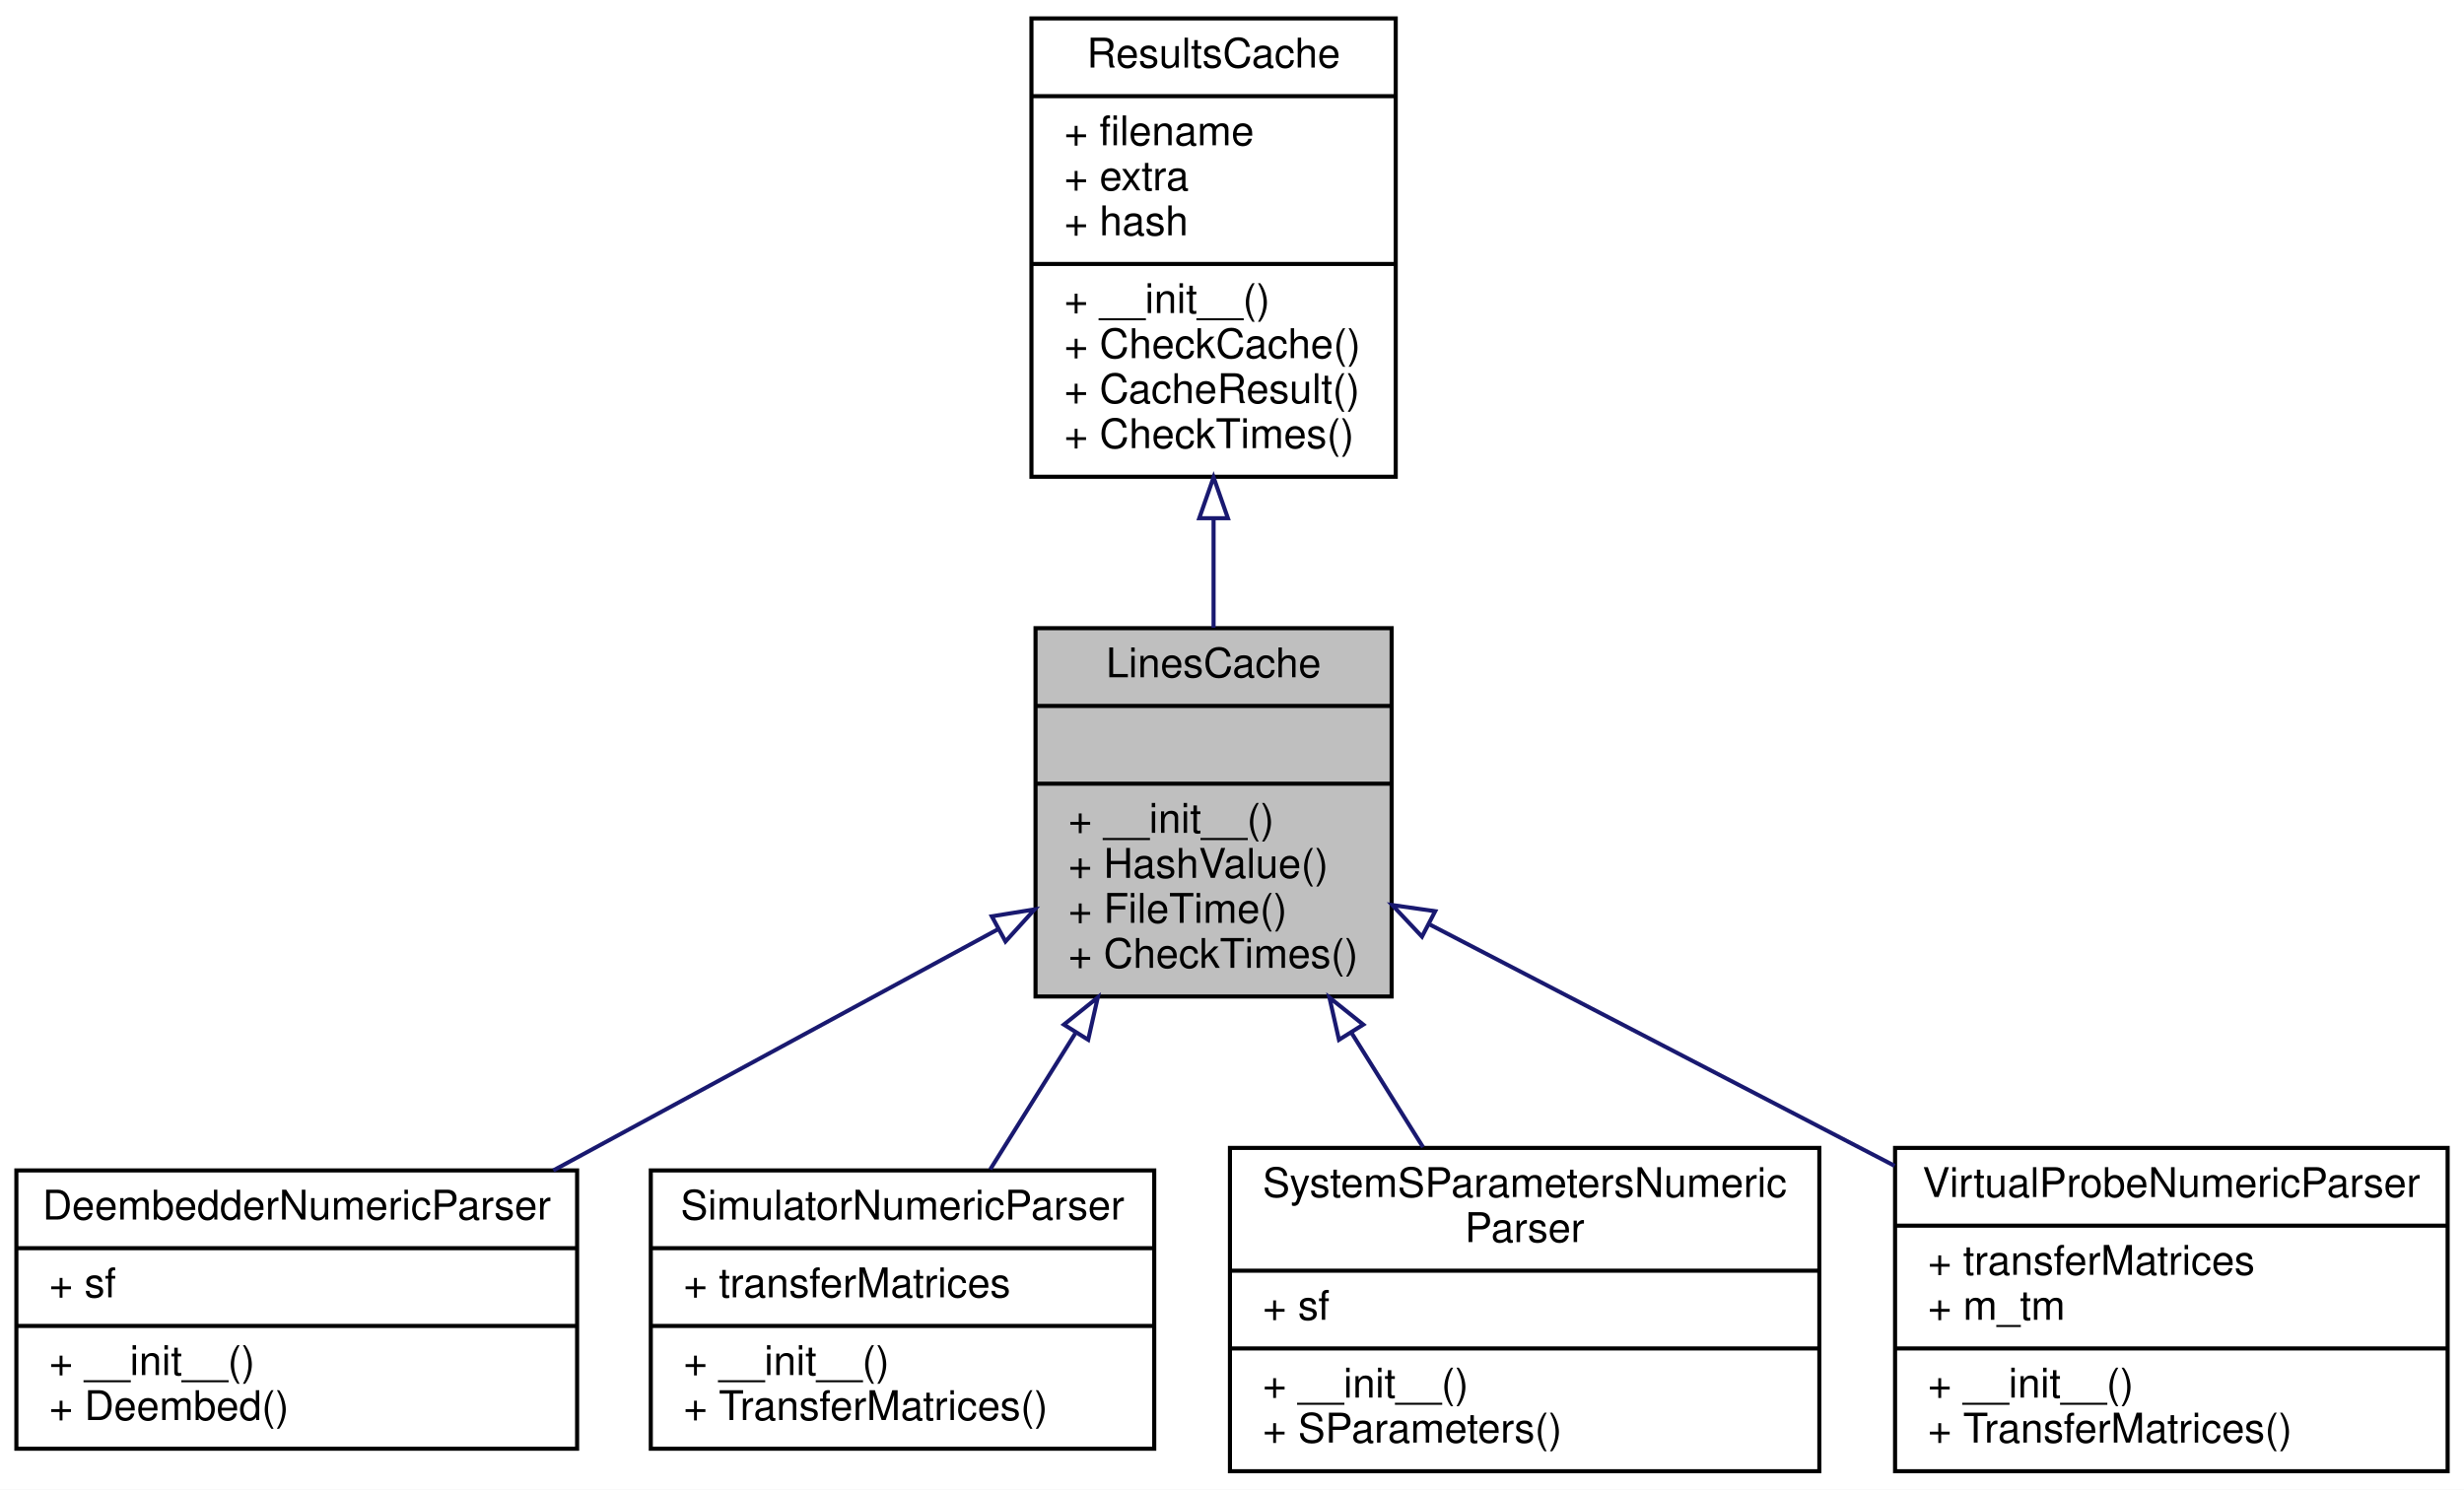
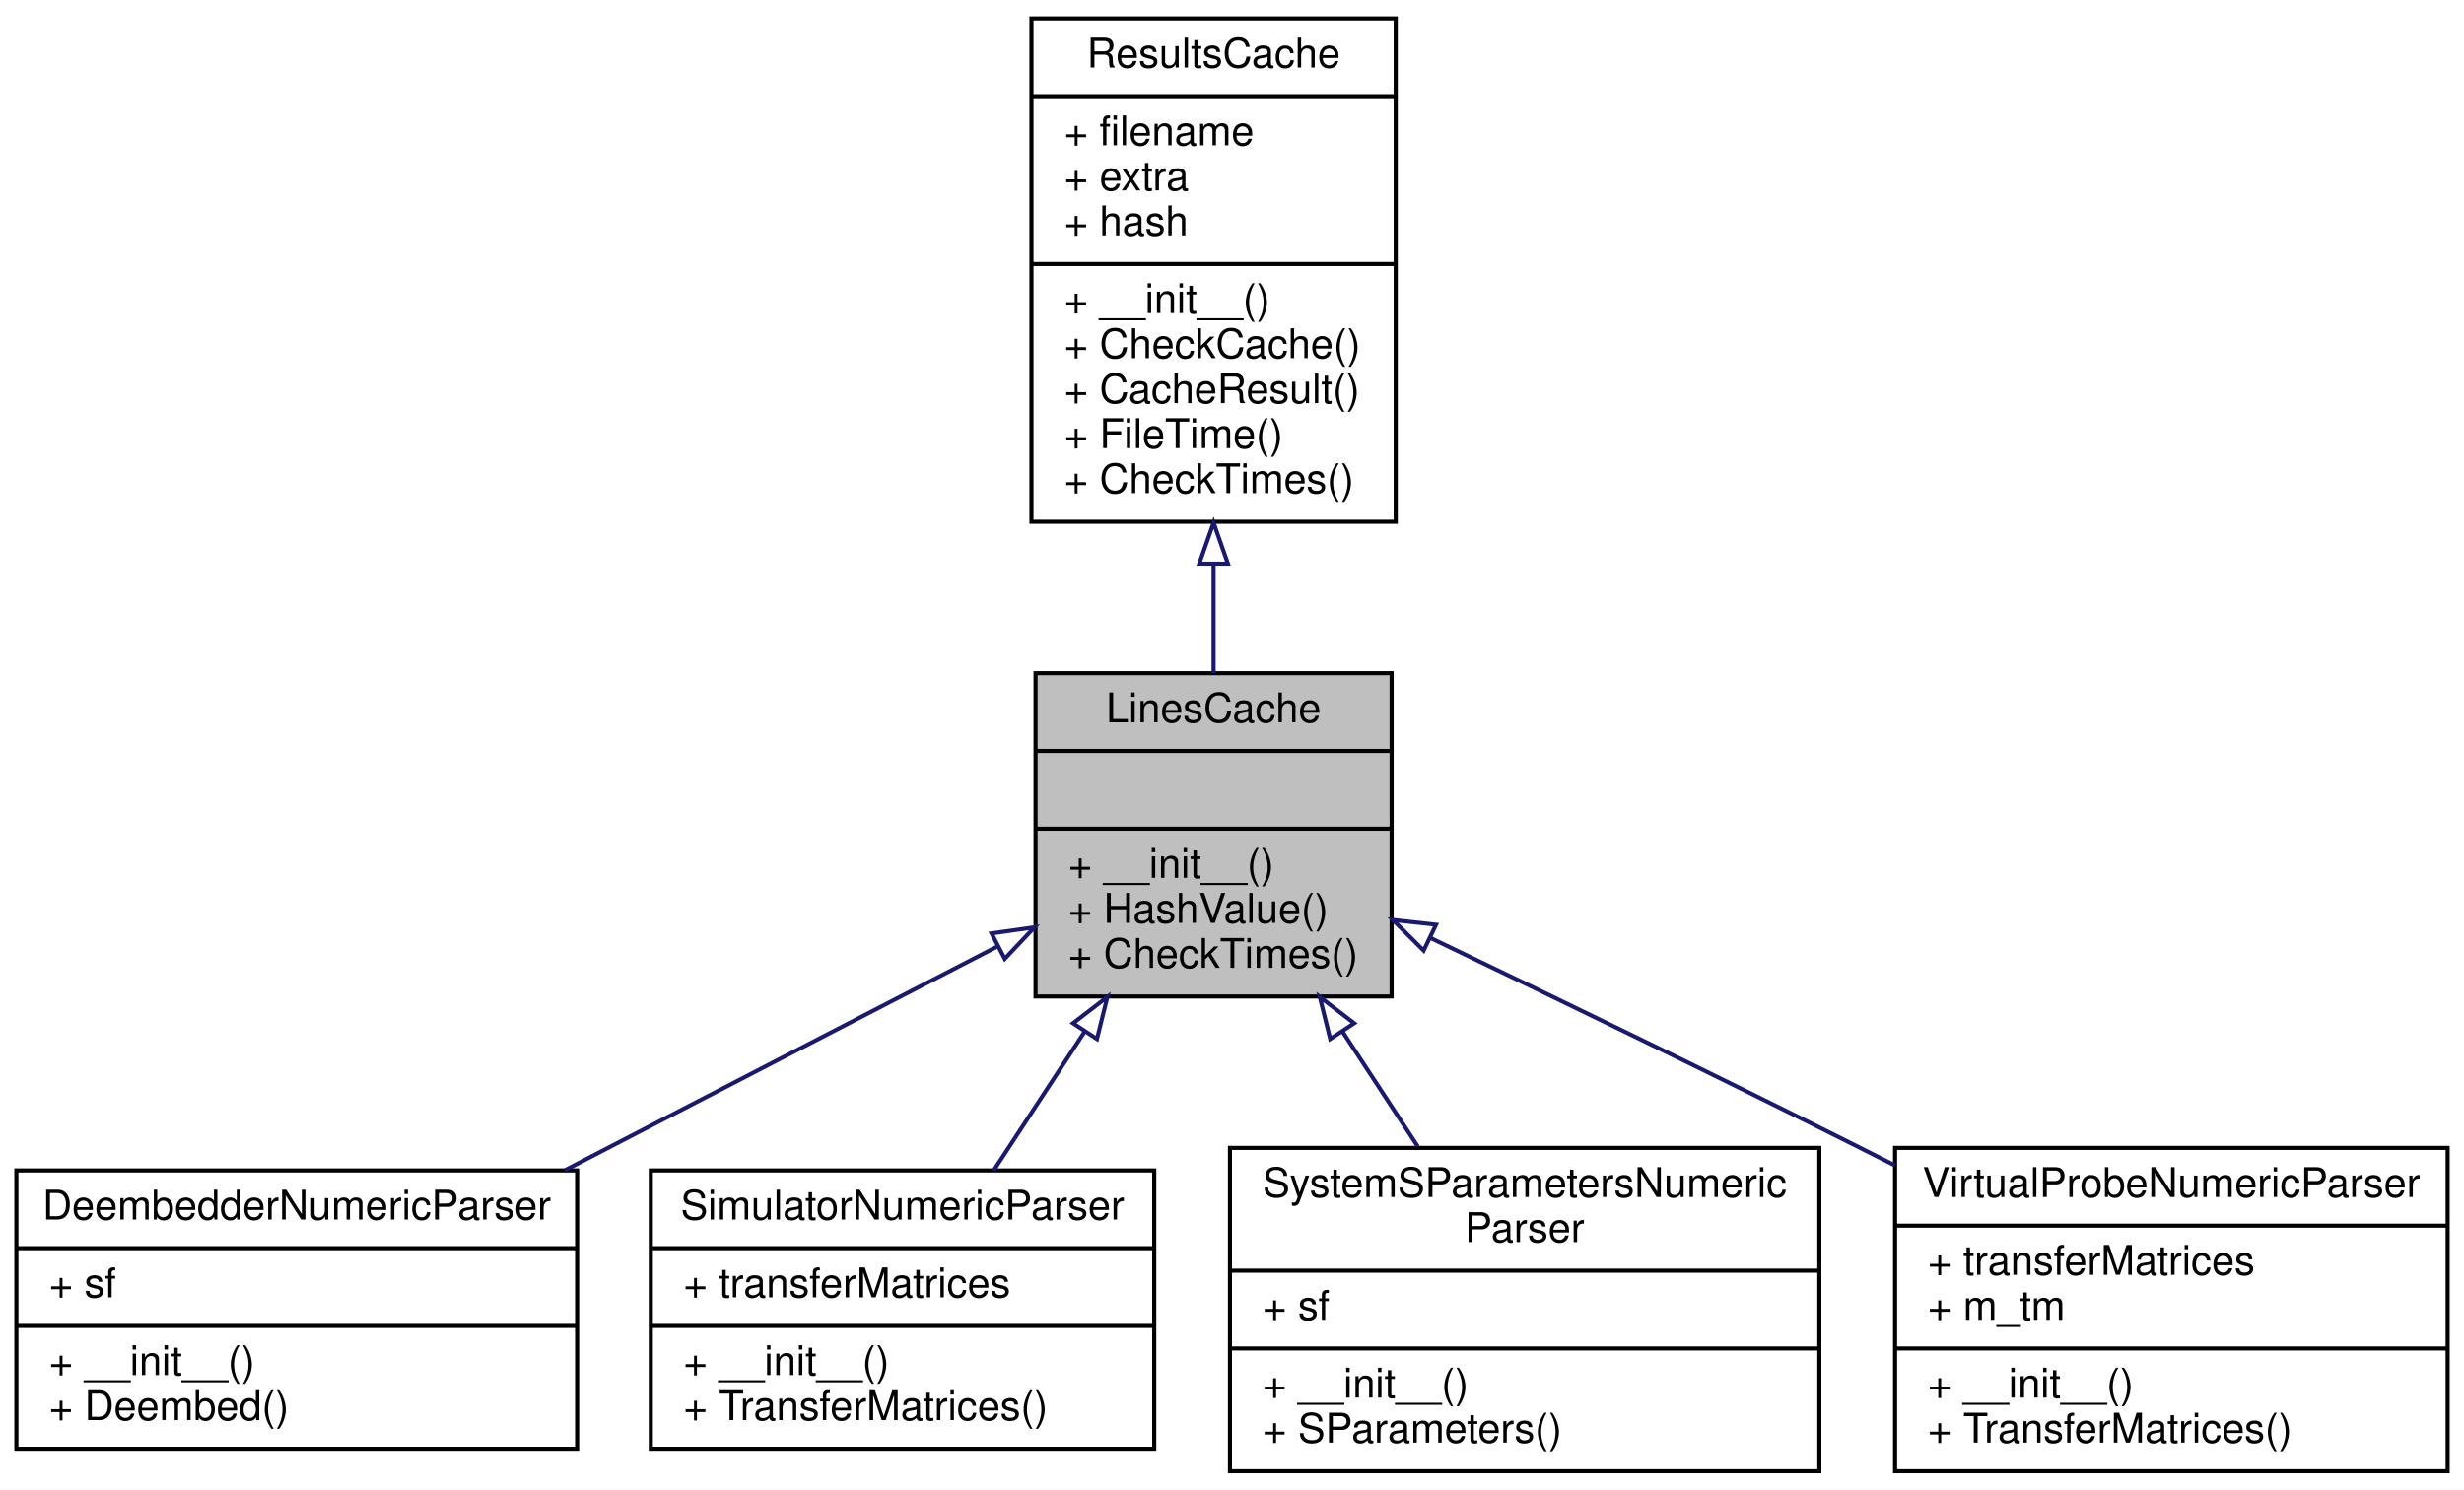
<svg xmlns="http://www.w3.org/2000/svg" xmlns:xlink="http://www.w3.org/1999/xlink" width="602pt" height="364pt" viewBox="0.00 0.00 602.00 364.00">
  <g id="graph0" class="graph" transform="scale(1 1) rotate(0) translate(4 360)">
    <polygon fill="#ffffff" stroke="transparent" points="-4,4 -4,-360 598,-360 598,4 -4,4" />
    <g id="node1" class="node">
-       <polygon fill="#bfbfbf" stroke="#000000" points="249,-116.5 249,-206.5 336,-206.5 336,-116.5 249,-116.5" />
-       <text text-anchor="middle" x="292.5" y="-194.5" font-family="Helvetica,sans-Serif" font-size="10.00" fill="#000000">LinesCache</text>
-       <polyline fill="none" stroke="#000000" points="249,-187.5 336,-187.5 " />
-       <text text-anchor="middle" x="292.5" y="-175.5" font-family="Helvetica,sans-Serif" font-size="10.00" fill="#000000"> </text>
-       <polyline fill="none" stroke="#000000" points="249,-168.5 336,-168.5 " />
-       <text text-anchor="start" x="257" y="-156.5" font-family="Helvetica,sans-Serif" font-size="10.00" fill="#000000">+ __init__()</text>
-       <text text-anchor="start" x="257" y="-145.5" font-family="Helvetica,sans-Serif" font-size="10.00" fill="#000000">+ HashValue()</text>
-       <text text-anchor="start" x="257" y="-134.5" font-family="Helvetica,sans-Serif" font-size="10.00" fill="#000000">+ FileTime()</text>
+       <polygon fill="#bfbfbf" stroke="#000000" points="249,-116.5 249,-195.5 336,-195.5 336,-116.5 249,-116.5" />
+       <text text-anchor="middle" x="292.5" y="-183.5" font-family="Helvetica,sans-Serif" font-size="10.00" fill="#000000">LinesCache</text>
+       <polyline fill="none" stroke="#000000" points="249,-176.5 336,-176.5 " />
+       <text text-anchor="middle" x="292.5" y="-164.5" font-family="Helvetica,sans-Serif" font-size="10.00" fill="#000000"> </text>
+       <polyline fill="none" stroke="#000000" points="249,-157.5 336,-157.5 " />
+       <text text-anchor="start" x="257" y="-145.5" font-family="Helvetica,sans-Serif" font-size="10.00" fill="#000000">+ __init__()</text>
+       <text text-anchor="start" x="257" y="-134.5" font-family="Helvetica,sans-Serif" font-size="10.00" fill="#000000">+ HashValue()</text>
      <text text-anchor="start" x="257" y="-123.5" font-family="Helvetica,sans-Serif" font-size="10.00" fill="#000000">+ CheckTimes()</text>
    </g>
    <g id="node3" class="node">
      <g id="a_node3">
        <a xlink:href="classSignalIntegrity_1_1Parsers_1_1DeembedderNumericParser_1_1DeembedderNumericParser.xhtml" target="_top" xlink:title="generates deembedd s-parameters from a netlist ">
          <polygon fill="#ffffff" stroke="#000000" points="0,-6 0,-74 137,-74 137,-6 0,-6" />
          <text text-anchor="middle" x="68.5" y="-62" font-family="Helvetica,sans-Serif" font-size="10.00" fill="#000000">DeembedderNumericParser</text>
          <polyline fill="none" stroke="#000000" points="0,-55 137,-55 " />
          <text text-anchor="start" x="8" y="-43" font-family="Helvetica,sans-Serif" font-size="10.00" fill="#000000">+ sf</text>
          <polyline fill="none" stroke="#000000" points="0,-36 137,-36 " />
          <text text-anchor="start" x="8" y="-24" font-family="Helvetica,sans-Serif" font-size="10.00" fill="#000000">+ __init__()</text>
          <text text-anchor="start" x="8" y="-13" font-family="Helvetica,sans-Serif" font-size="10.00" fill="#000000">+ Deembed()</text>
        </a>
      </g>
    </g>
    <g id="edge2" class="edge">
-       <path fill="none" stroke="#191970" d="M239.868,-132.952C207.343,-115.31 165.422,-92.572 131.184,-74" />
-       <polygon fill="none" stroke="#191970" points="238.32,-136.094 248.779,-137.785 241.657,-129.941 238.32,-136.094" />
+       <path fill="none" stroke="#191970" d="M239.544,-128.653C211.571,-114.199 176.667,-96.152 145.5,-80 141.755,-78.059 137.908,-76.064 134.026,-74.051" />
+       <polygon fill="none" stroke="#191970" points="238.258,-131.928 248.749,-133.409 241.471,-125.709 238.258,-131.928" />
    </g>
    <g id="node4" class="node">
      <g id="a_node4">
        <a xlink:href="classSignalIntegrity_1_1Parsers_1_1SimulatorNumericParser_1_1SimulatorNumericParser.xhtml" target="_top" xlink:title="performs numeric simulations from netlists ">
          <polygon fill="#ffffff" stroke="#000000" points="155,-6 155,-74 278,-74 278,-6 155,-6" />
          <text text-anchor="middle" x="216.5" y="-62" font-family="Helvetica,sans-Serif" font-size="10.00" fill="#000000">SimulatorNumericParser</text>
          <polyline fill="none" stroke="#000000" points="155,-55 278,-55 " />
          <text text-anchor="start" x="163" y="-43" font-family="Helvetica,sans-Serif" font-size="10.00" fill="#000000">+ transferMatrices</text>
          <polyline fill="none" stroke="#000000" points="155,-36 278,-36 " />
          <text text-anchor="start" x="163" y="-24" font-family="Helvetica,sans-Serif" font-size="10.00" fill="#000000">+ __init__()</text>
          <text text-anchor="start" x="163" y="-13" font-family="Helvetica,sans-Serif" font-size="10.00" fill="#000000">+ TransferMatrices()</text>
        </a>
      </g>
    </g>
    <g id="edge3" class="edge">
-       <path fill="none" stroke="#191970" d="M258.829,-107.671C251.732,-96.325 244.43,-84.652 237.933,-74.264" />
-       <polygon fill="none" stroke="#191970" points="255.93,-109.636 264.2,-116.258 261.865,-105.924 255.93,-109.636" />
+       <path fill="none" stroke="#191970" d="M260.949,-107.843C253.502,-96.477 245.715,-84.591 238.777,-74.002" />
+       <polygon fill="none" stroke="#191970" points="258.15,-109.957 266.558,-116.404 264.005,-106.121 258.15,-109.957" />
    </g>
    <g id="node5" class="node">
      <g id="a_node5">
        <a xlink:href="classSignalIntegrity_1_1Parsers_1_1SystemSParametersParser_1_1SystemSParametersNumericParser.xhtml" target="_top" xlink:title="generates system s-parameters from a netlist ">
          <polygon fill="#ffffff" stroke="#000000" points="296.5,-.5 296.5,-79.5 440.5,-79.5 440.5,-.5 296.5,-.5" />
          <text text-anchor="start" x="304.5" y="-67.5" font-family="Helvetica,sans-Serif" font-size="10.00" fill="#000000">SystemSParametersNumeric</text>
          <text text-anchor="middle" x="368.5" y="-56.5" font-family="Helvetica,sans-Serif" font-size="10.00" fill="#000000">Parser</text>
          <polyline fill="none" stroke="#000000" points="296.5,-49.5 440.5,-49.5 " />
          <text text-anchor="start" x="304.5" y="-37.5" font-family="Helvetica,sans-Serif" font-size="10.00" fill="#000000">+ sf</text>
          <polyline fill="none" stroke="#000000" points="296.5,-30.5 440.5,-30.5 " />
          <text text-anchor="start" x="304.5" y="-18.5" font-family="Helvetica,sans-Serif" font-size="10.00" fill="#000000">+ __init__()</text>
          <text text-anchor="start" x="304.5" y="-7.5" font-family="Helvetica,sans-Serif" font-size="10.00" fill="#000000">+ SParameters()</text>
        </a>
      </g>
    </g>
    <g id="edge4" class="edge">
-       <path fill="none" stroke="#191970" d="M326.154,-107.697C332.046,-98.278 338.079,-88.633 343.677,-79.684" />
-       <polygon fill="none" stroke="#191970" points="323.135,-105.924 320.8,-116.258 329.07,-109.636 323.135,-105.924" />
+       <path fill="none" stroke="#191970" d="M323.988,-107.939C330.119,-98.581 336.484,-88.867 342.417,-79.812" />
+       <polygon fill="none" stroke="#191970" points="320.995,-106.121 318.442,-116.404 326.85,-109.957 320.995,-106.121" />
    </g>
    <g id="node6" class="node">
      <g id="a_node6">
        <a xlink:href="classSignalIntegrity_1_1Parsers_1_1VirtualProbeNumericParser_1_1VirtualProbeNumericParser.xhtml" target="_top" xlink:title="performs numeric virtual probing from netlists ">
          <polygon fill="#ffffff" stroke="#000000" points="459,-.5 459,-79.5 594,-79.5 594,-.5 459,-.5" />
          <text text-anchor="middle" x="526.5" y="-67.5" font-family="Helvetica,sans-Serif" font-size="10.00" fill="#000000">VirtualProbeNumericParser</text>
          <polyline fill="none" stroke="#000000" points="459,-60.5 594,-60.5 " />
          <text text-anchor="start" x="467" y="-48.5" font-family="Helvetica,sans-Serif" font-size="10.00" fill="#000000">+ transferMatrices</text>
          <text text-anchor="start" x="467" y="-37.5" font-family="Helvetica,sans-Serif" font-size="10.00" fill="#000000">+ m_tm</text>
          <polyline fill="none" stroke="#000000" points="459,-30.5 594,-30.5 " />
          <text text-anchor="start" x="467" y="-18.5" font-family="Helvetica,sans-Serif" font-size="10.00" fill="#000000">+ __init__()</text>
          <text text-anchor="start" x="467" y="-7.5" font-family="Helvetica,sans-Serif" font-size="10.00" fill="#000000">+ TransferMatrices()</text>
        </a>
      </g>
    </g>
    <g id="edge5" class="edge">
-       <path fill="none" stroke="#191970" d="M345.317,-134.087C375.776,-118.277 414.797,-98.021 449.5,-80 452.575,-78.403 455.719,-76.77 458.894,-75.121" />
-       <polygon fill="none" stroke="#191970" points="343.416,-131.13 336.153,-138.844 346.641,-137.343 343.416,-131.13" />
+       <path fill="none" stroke="#191970" d="M345.498,-130.804C376.015,-116.181 415.035,-97.289 449.5,-80 452.597,-78.446 455.759,-76.849 458.949,-75.228" />
+       <polygon fill="none" stroke="#191970" points="343.823,-127.725 336.314,-135.199 346.845,-134.04 343.823,-127.725" />
    </g>
    <g id="node2" class="node">
      <g id="a_node2">
-         <a xlink:href="classSignalIntegrity_1_1ResultsCache_1_1ResultsCache.xhtml" target="_top" xlink:title="classdocs ">
-           <polygon fill="#ffffff" stroke="#000000" points="248,-243.5 248,-355.5 337,-355.5 337,-243.5 248,-243.5" />
+         <a xlink:href="classSignalIntegrity_1_1ResultsCache_1_1ResultsCache.xhtml" target="_top" xlink:title="base class for results caching ">
+           <polygon fill="#ffffff" stroke="#000000" points="248,-232.5 248,-355.5 337,-355.5 337,-232.5 248,-232.5" />
          <text text-anchor="middle" x="292.5" y="-343.5" font-family="Helvetica,sans-Serif" font-size="10.00" fill="#000000">ResultsCache</text>
          <polyline fill="none" stroke="#000000" points="248,-336.5 337,-336.5 " />
          <text text-anchor="start" x="256" y="-324.5" font-family="Helvetica,sans-Serif" font-size="10.00" fill="#000000">+ filename</text>
          <text text-anchor="start" x="256" y="-313.5" font-family="Helvetica,sans-Serif" font-size="10.00" fill="#000000">+ extra</text>
          <text text-anchor="start" x="256" y="-302.5" font-family="Helvetica,sans-Serif" font-size="10.00" fill="#000000">+ hash</text>
          <polyline fill="none" stroke="#000000" points="248,-295.5 337,-295.5 " />
          <text text-anchor="start" x="256" y="-283.5" font-family="Helvetica,sans-Serif" font-size="10.00" fill="#000000">+ __init__()</text>
          <text text-anchor="start" x="256" y="-272.5" font-family="Helvetica,sans-Serif" font-size="10.00" fill="#000000">+ CheckCache()</text>
          <text text-anchor="start" x="256" y="-261.5" font-family="Helvetica,sans-Serif" font-size="10.00" fill="#000000">+ CacheResult()</text>
-           <text text-anchor="start" x="256" y="-250.5" font-family="Helvetica,sans-Serif" font-size="10.00" fill="#000000">+ CheckTimes()</text>
+           <text text-anchor="start" x="256" y="-250.5" font-family="Helvetica,sans-Serif" font-size="10.00" fill="#000000">+ FileTime()</text>
+           <text text-anchor="start" x="256" y="-239.5" font-family="Helvetica,sans-Serif" font-size="10.00" fill="#000000">+ CheckTimes()</text>
        </a>
      </g>
    </g>
    <g id="edge1" class="edge">
-       <path fill="none" stroke="#191970" d="M292.5,-233.239C292.5,-224.212 292.5,-215.123 292.5,-206.591" />
-       <polygon fill="none" stroke="#191970" points="289,-233.37 292.5,-243.37 296,-233.37 289,-233.37" />
+       <path fill="none" stroke="#191970" d="M292.5,-221.984C292.5,-212.874 292.5,-203.835 292.5,-195.502" />
+       <polygon fill="none" stroke="#191970" points="289,-222.265 292.5,-232.265 296,-222.265 289,-222.265" />
    </g>
  </g>
</svg>
